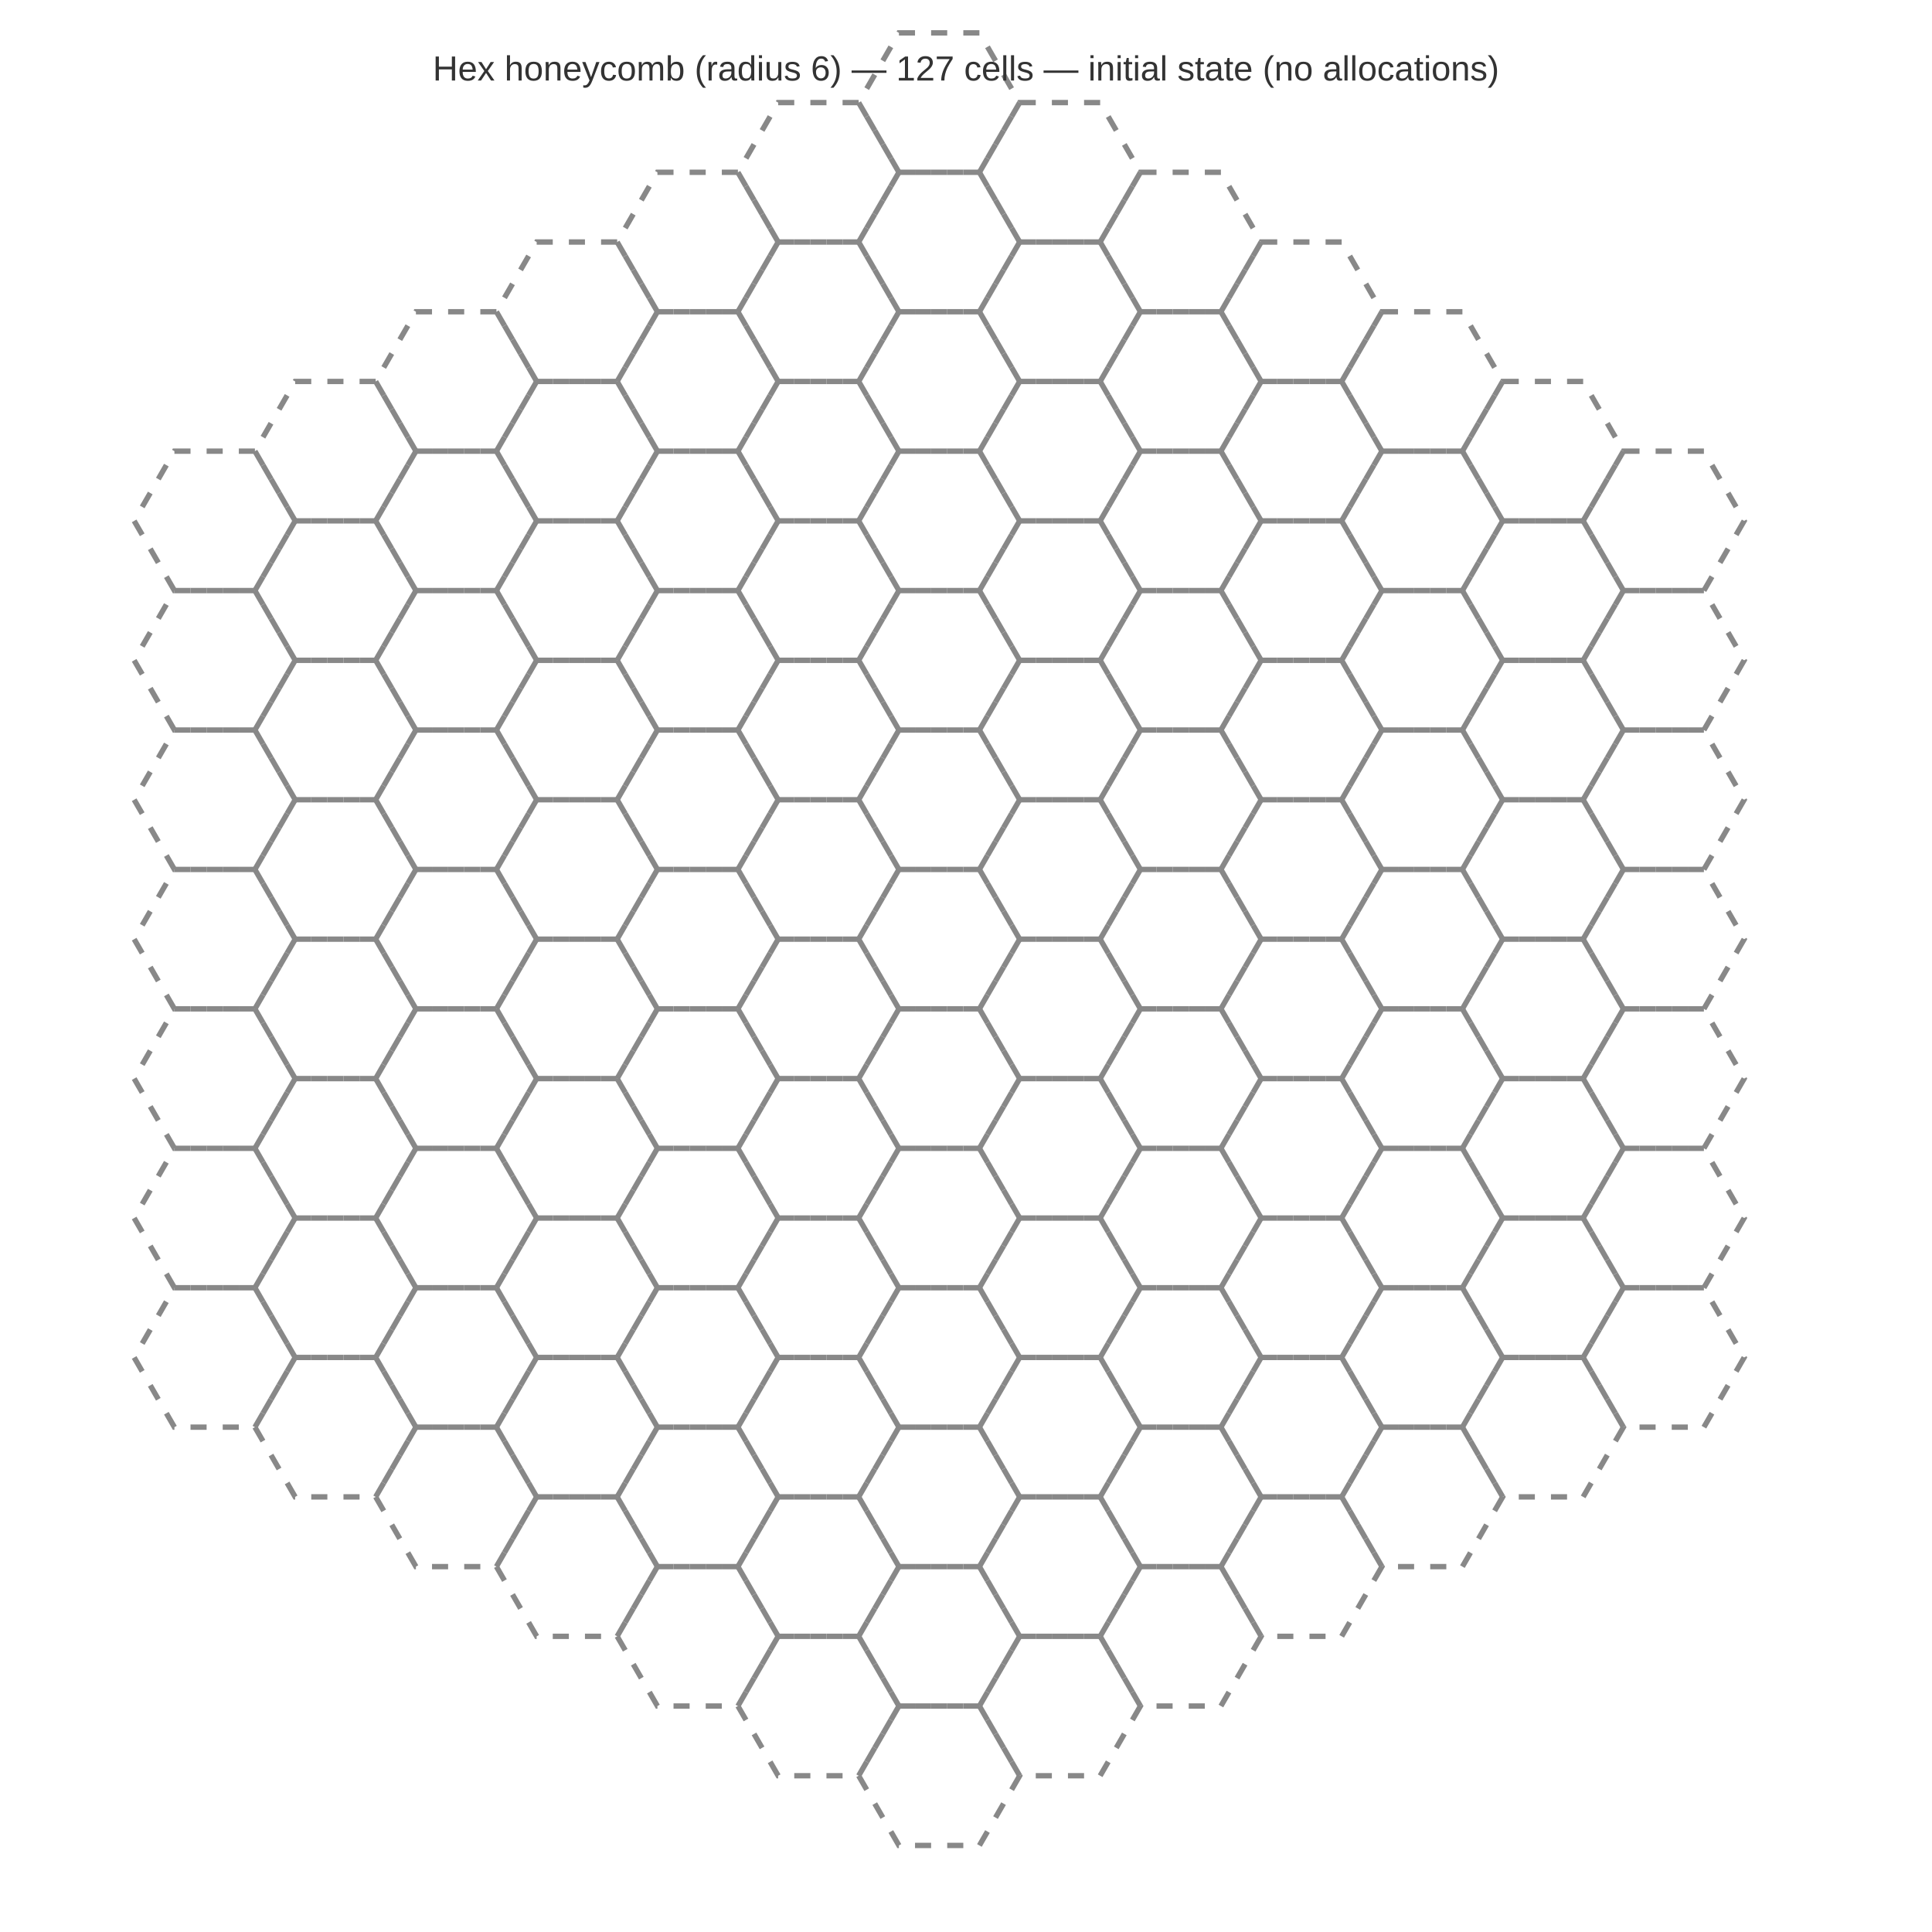
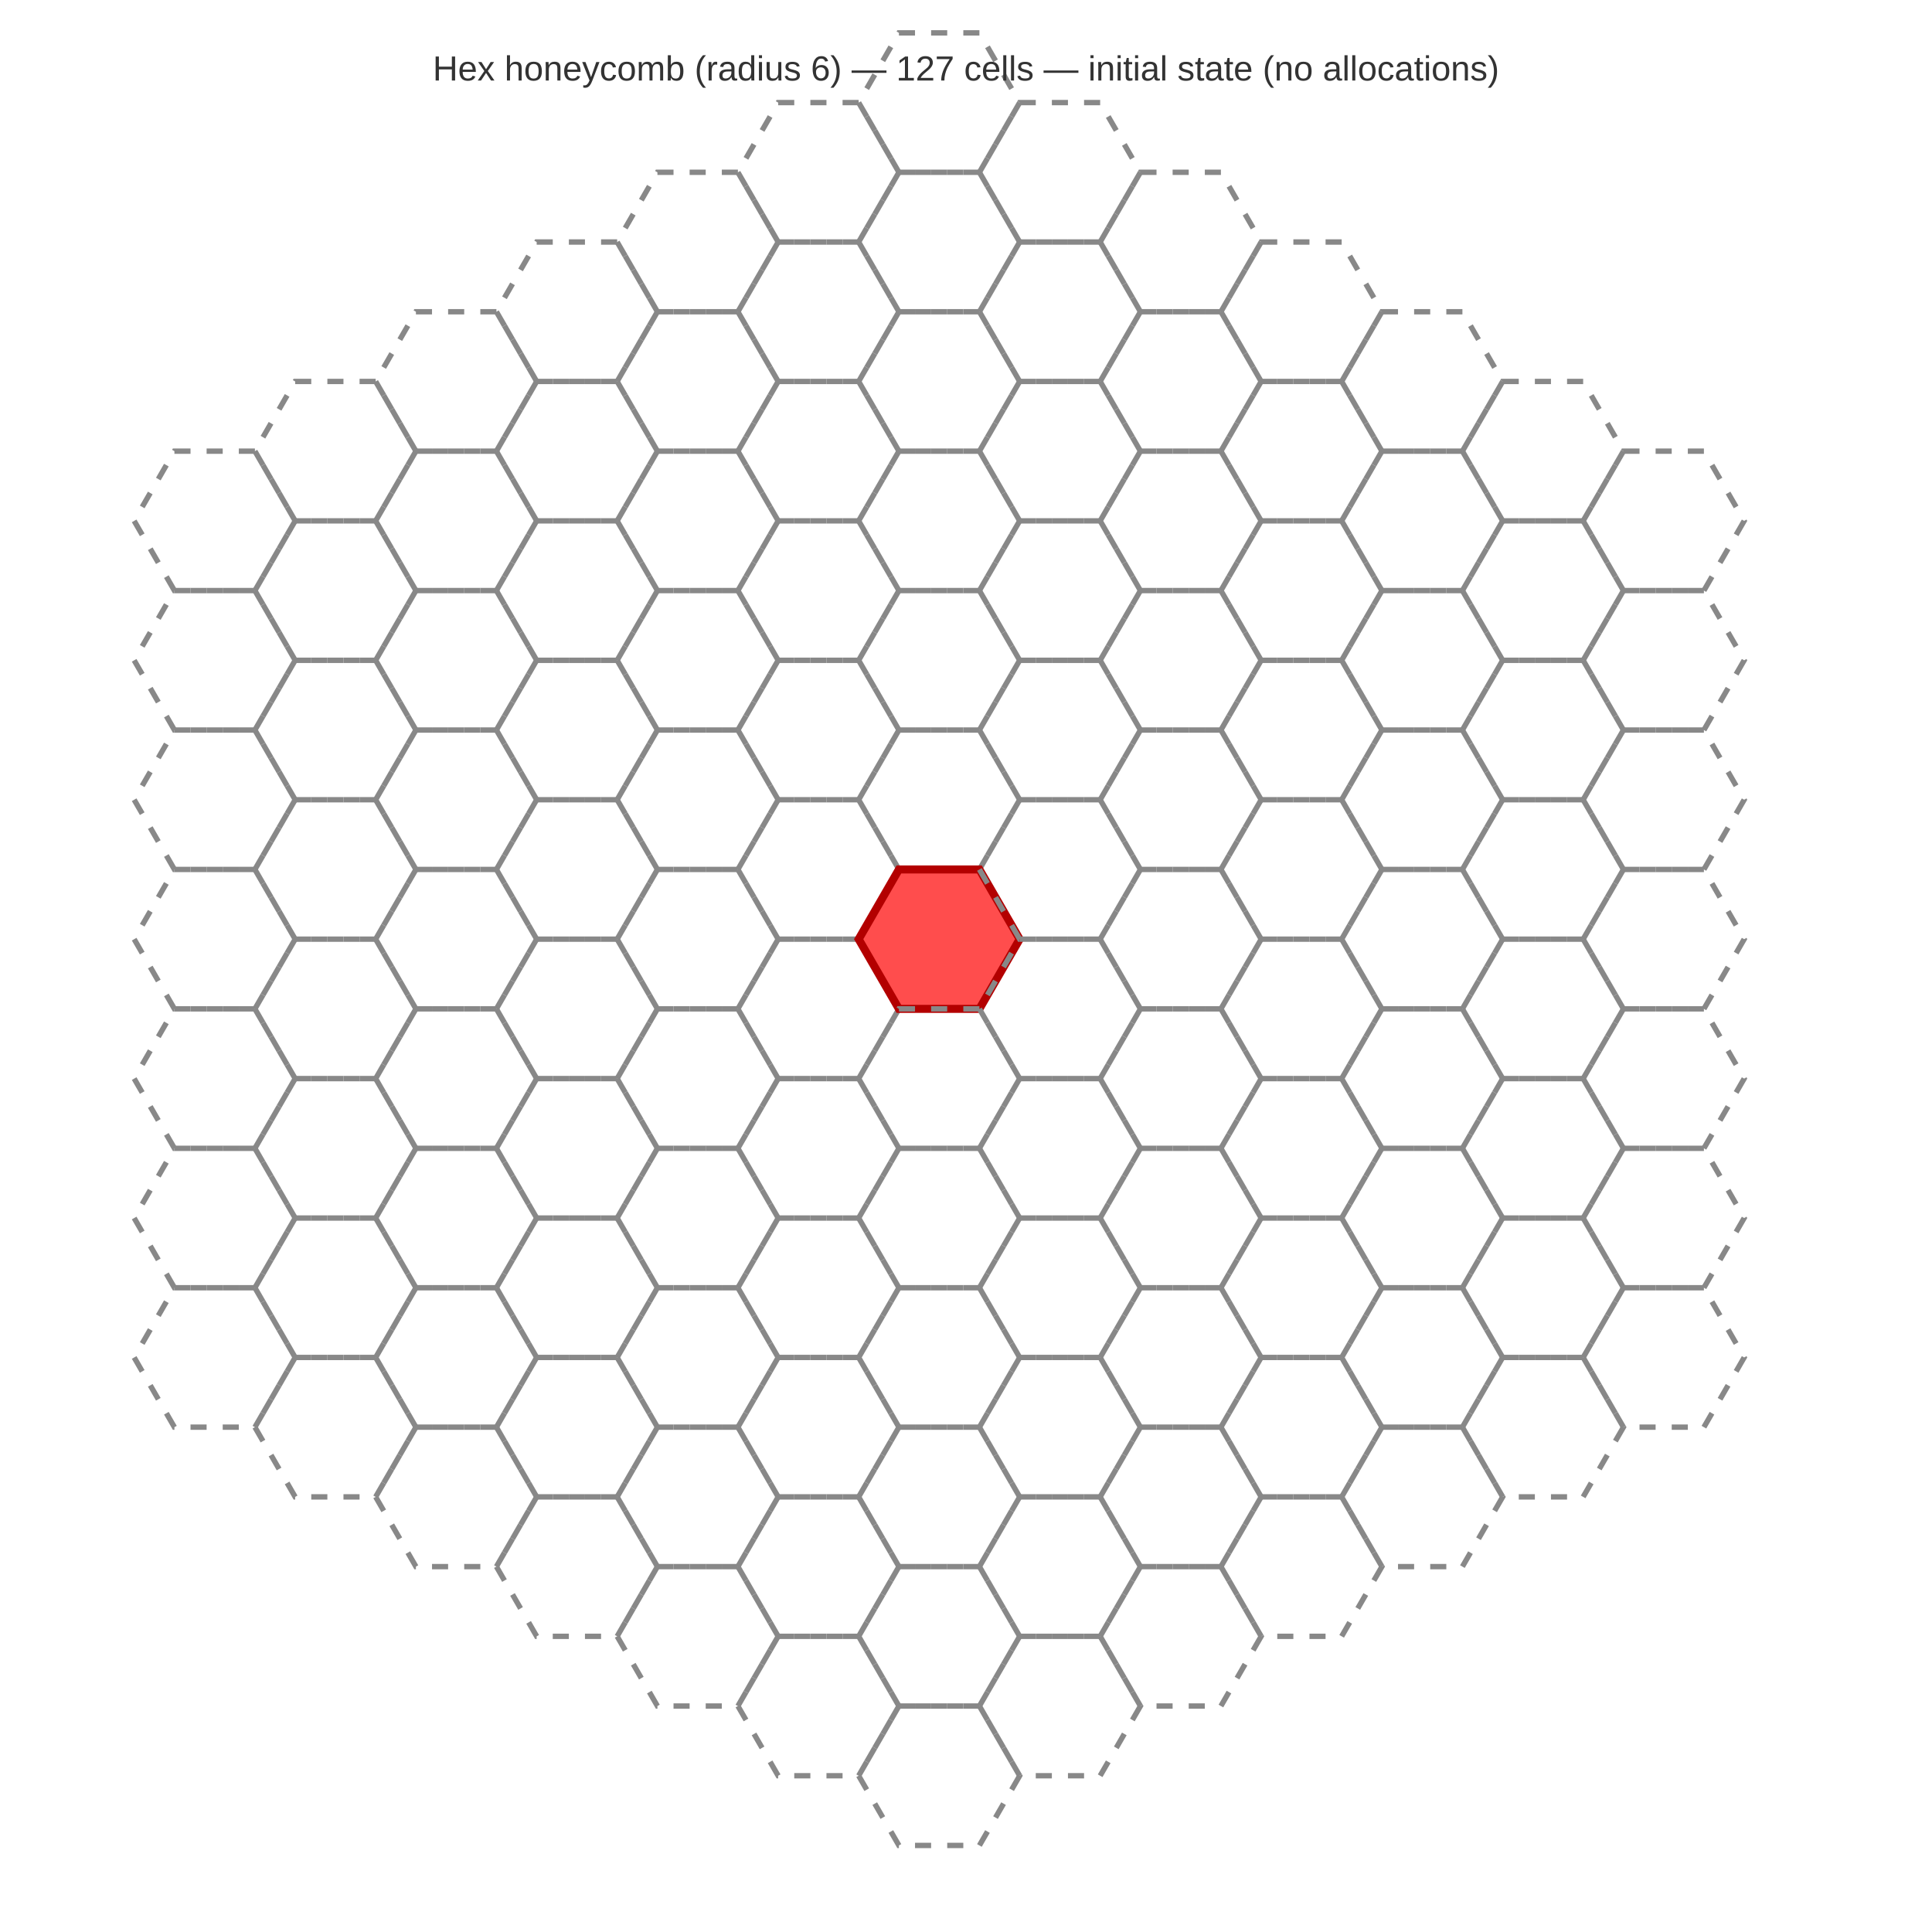
<svg xmlns="http://www.w3.org/2000/svg" width="720" height="720" viewBox="0 0 720 720">
  <style>
    .cell { fill: none; stroke: #888; stroke-width: 2; stroke-dasharray: 6 6; }
+     .active { fill: #ff4d4d; stroke: #b30000; stroke-width: 3; stroke-dasharray: none; }
+     .edge-selected { stroke: #222; stroke-width: 4; stroke-dasharray: none; }
    .label { font-family: Arial, sans-serif; font-size: 13px; fill: #333; }
  </style>
  <defs>
    <g id="hex-a30">
      <polygon points="30,0 15,25.981 -15,25.981 -30,0 -15,-25.981 15,-25.981" />
    </g>
  </defs>
  <g transform="translate(80,194.1155)">
    <use href="#hex-a30" class="cell" />
  </g>
  <g transform="translate(80,246.077)">
    <use href="#hex-a30" class="cell" />
  </g>
  <g transform="translate(80,298.0385)">
    <use href="#hex-a30" class="cell" />
  </g>
  <g transform="translate(80,350)">
    <use href="#hex-a30" class="cell" />
  </g>
  <g transform="translate(80,401.9615)">
    <use href="#hex-a30" class="cell" />
  </g>
  <g transform="translate(80,453.923)">
    <use href="#hex-a30" class="cell" />
  </g>
  <g transform="translate(80,505.8845)">
    <use href="#hex-a30" class="cell" />
  </g>
  <g transform="translate(125,168.1347)">
    <use href="#hex-a30" class="cell" />
  </g>
  <g transform="translate(125,220.0962)">
    <use href="#hex-a30" class="cell" />
  </g>
  <g transform="translate(125,272.0577)">
    <use href="#hex-a30" class="cell" />
  </g>
  <g transform="translate(125,324.0192)">
    <use href="#hex-a30" class="cell" />
  </g>
  <g transform="translate(125,375.9808)">
    <use href="#hex-a30" class="cell" />
  </g>
  <g transform="translate(125,427.9423)">
    <use href="#hex-a30" class="cell" />
  </g>
  <g transform="translate(125,479.9038)">
    <use href="#hex-a30" class="cell" />
  </g>
  <g transform="translate(125,531.8652)">
    <use href="#hex-a30" class="cell" />
  </g>
  <g transform="translate(170,142.154)">
    <use href="#hex-a30" class="cell" />
  </g>
  <g transform="translate(170,194.1155)">
    <use href="#hex-a30" class="cell" />
  </g>
  <g transform="translate(170,246.077)">
    <use href="#hex-a30" class="cell" />
  </g>
  <g transform="translate(170,298.0385)">
    <use href="#hex-a30" class="cell" />
  </g>
  <g transform="translate(170,350)">
    <use href="#hex-a30" class="cell" />
  </g>
  <g transform="translate(170,401.9615)">
    <use href="#hex-a30" class="cell" />
  </g>
  <g transform="translate(170,453.923)">
    <use href="#hex-a30" class="cell" />
  </g>
  <g transform="translate(170,505.8845)">
    <use href="#hex-a30" class="cell" />
  </g>
  <g transform="translate(170,557.846)">
    <use href="#hex-a30" class="cell" />
  </g>
  <g transform="translate(215,116.1732)">
    <use href="#hex-a30" class="cell" />
  </g>
  <g transform="translate(215,168.1347)">
    <use href="#hex-a30" class="cell" />
  </g>
  <g transform="translate(215,220.0962)">
    <use href="#hex-a30" class="cell" />
  </g>
  <g transform="translate(215,272.0577)">
    <use href="#hex-a30" class="cell" />
  </g>
  <g transform="translate(215,324.0192)">
    <use href="#hex-a30" class="cell" />
  </g>
  <g transform="translate(215,375.9808)">
    <use href="#hex-a30" class="cell" />
  </g>
  <g transform="translate(215,427.9423)">
    <use href="#hex-a30" class="cell" />
  </g>
  <g transform="translate(215,479.9038)">
    <use href="#hex-a30" class="cell" />
  </g>
  <g transform="translate(215,531.8652)">
    <use href="#hex-a30" class="cell" />
  </g>
  <g transform="translate(215,583.8267)">
    <use href="#hex-a30" class="cell" />
  </g>
  <g transform="translate(260,90.1925)">
    <use href="#hex-a30" class="cell" />
  </g>
  <g transform="translate(260,142.154)">
    <use href="#hex-a30" class="cell" />
  </g>
  <g transform="translate(260,194.1155)">
    <use href="#hex-a30" class="cell" />
  </g>
  <g transform="translate(260,246.077)">
    <use href="#hex-a30" class="cell" />
  </g>
  <g transform="translate(260,298.0385)">
    <use href="#hex-a30" class="cell" />
  </g>
  <g transform="translate(260,350)">
    <use href="#hex-a30" class="cell" />
  </g>
  <g transform="translate(260,401.9615)">
    <use href="#hex-a30" class="cell" />
  </g>
  <g transform="translate(260,453.923)">
    <use href="#hex-a30" class="cell" />
  </g>
  <g transform="translate(260,505.8845)">
    <use href="#hex-a30" class="cell" />
  </g>
  <g transform="translate(260,557.846)">
    <use href="#hex-a30" class="cell" />
  </g>
  <g transform="translate(260,609.8075)">
    <use href="#hex-a30" class="cell" />
  </g>
  <g transform="translate(305,64.21175)">
    <use href="#hex-a30" class="cell" />
  </g>
  <g transform="translate(305,116.1732)">
    <use href="#hex-a30" class="cell" />
  </g>
  <g transform="translate(305,168.1347)">
    <use href="#hex-a30" class="cell" />
  </g>
  <g transform="translate(305,220.0962)">
    <use href="#hex-a30" class="cell" />
  </g>
  <g transform="translate(305,272.0577)">
    <use href="#hex-a30" class="cell" />
  </g>
  <g transform="translate(305,324.0192)">
    <use href="#hex-a30" class="cell" />
  </g>
  <g transform="translate(305,375.9808)">
    <use href="#hex-a30" class="cell" />
  </g>
  <g transform="translate(305,427.9423)">
    <use href="#hex-a30" class="cell" />
  </g>
  <g transform="translate(305,479.9038)">
    <use href="#hex-a30" class="cell" />
  </g>
  <g transform="translate(305,531.8652)">
    <use href="#hex-a30" class="cell" />
  </g>
  <g transform="translate(305,583.8267)">
    <use href="#hex-a30" class="cell" />
  </g>
  <g transform="translate(305,635.7882)">
    <use href="#hex-a30" class="cell" />
  </g>
  <g transform="translate(350,38.231)">
    <use href="#hex-a30" class="cell" />
  </g>
  <g transform="translate(350,90.1925)">
    <use href="#hex-a30" class="cell" />
  </g>
  <g transform="translate(350,142.154)">
    <use href="#hex-a30" class="cell" />
  </g>
  <g transform="translate(350,194.1155)">
    <use href="#hex-a30" class="cell" />
  </g>
  <g transform="translate(350,246.077)">
    <use href="#hex-a30" class="cell" />
  </g>
  <g transform="translate(350,298.0385)">
    <use href="#hex-a30" class="cell" />
  </g>
  <g transform="translate(350,350)">
-     <use href="#hex-a30" class="cell" />
+     <use href="#hex-a30" class="active" />
  </g>
  <g transform="translate(350,401.9615)">
    <use href="#hex-a30" class="cell" />
  </g>
  <g transform="translate(350,453.923)">
    <use href="#hex-a30" class="cell" />
  </g>
  <g transform="translate(350,505.8845)">
    <use href="#hex-a30" class="cell" />
  </g>
  <g transform="translate(350,557.846)">
    <use href="#hex-a30" class="cell" />
  </g>
  <g transform="translate(350,609.8075)">
    <use href="#hex-a30" class="cell" />
  </g>
  <g transform="translate(350,661.769)">
    <use href="#hex-a30" class="cell" />
  </g>
  <g transform="translate(395,64.21175)">
    <use href="#hex-a30" class="cell" />
  </g>
  <g transform="translate(395,116.1732)">
    <use href="#hex-a30" class="cell" />
  </g>
  <g transform="translate(395,168.1347)">
    <use href="#hex-a30" class="cell" />
  </g>
  <g transform="translate(395,220.0962)">
    <use href="#hex-a30" class="cell" />
  </g>
  <g transform="translate(395,272.0577)">
    <use href="#hex-a30" class="cell" />
  </g>
  <g transform="translate(395,324.0192)">
    <use href="#hex-a30" class="cell" />
  </g>
  <g transform="translate(395,375.9808)">
    <use href="#hex-a30" class="cell" />
  </g>
  <g transform="translate(395,427.9423)">
    <use href="#hex-a30" class="cell" />
  </g>
  <g transform="translate(395,479.9038)">
    <use href="#hex-a30" class="cell" />
  </g>
  <g transform="translate(395,531.8652)">
    <use href="#hex-a30" class="cell" />
  </g>
  <g transform="translate(395,583.8267)">
    <use href="#hex-a30" class="cell" />
  </g>
  <g transform="translate(395,635.7882)">
    <use href="#hex-a30" class="cell" />
  </g>
  <g transform="translate(440,90.1925)">
    <use href="#hex-a30" class="cell" />
  </g>
  <g transform="translate(440,142.154)">
    <use href="#hex-a30" class="cell" />
  </g>
  <g transform="translate(440,194.1155)">
    <use href="#hex-a30" class="cell" />
  </g>
  <g transform="translate(440,246.077)">
    <use href="#hex-a30" class="cell" />
  </g>
  <g transform="translate(440,298.0385)">
    <use href="#hex-a30" class="cell" />
  </g>
  <g transform="translate(440,350)">
    <use href="#hex-a30" class="cell" />
  </g>
  <g transform="translate(440,401.9615)">
    <use href="#hex-a30" class="cell" />
  </g>
  <g transform="translate(440,453.923)">
    <use href="#hex-a30" class="cell" />
  </g>
  <g transform="translate(440,505.8845)">
    <use href="#hex-a30" class="cell" />
  </g>
  <g transform="translate(440,557.846)">
    <use href="#hex-a30" class="cell" />
  </g>
  <g transform="translate(440,609.8075)">
    <use href="#hex-a30" class="cell" />
  </g>
  <g transform="translate(485,116.1732)">
    <use href="#hex-a30" class="cell" />
  </g>
  <g transform="translate(485,168.1347)">
    <use href="#hex-a30" class="cell" />
  </g>
  <g transform="translate(485,220.0962)">
    <use href="#hex-a30" class="cell" />
  </g>
  <g transform="translate(485,272.0577)">
    <use href="#hex-a30" class="cell" />
  </g>
  <g transform="translate(485,324.0192)">
    <use href="#hex-a30" class="cell" />
  </g>
  <g transform="translate(485,375.9808)">
    <use href="#hex-a30" class="cell" />
  </g>
  <g transform="translate(485,427.9423)">
    <use href="#hex-a30" class="cell" />
  </g>
  <g transform="translate(485,479.9038)">
    <use href="#hex-a30" class="cell" />
  </g>
  <g transform="translate(485,531.8652)">
    <use href="#hex-a30" class="cell" />
  </g>
  <g transform="translate(485,583.8267)">
    <use href="#hex-a30" class="cell" />
  </g>
  <g transform="translate(530,142.154)">
    <use href="#hex-a30" class="cell" />
  </g>
  <g transform="translate(530,194.1155)">
    <use href="#hex-a30" class="cell" />
  </g>
  <g transform="translate(530,246.077)">
    <use href="#hex-a30" class="cell" />
  </g>
  <g transform="translate(530,298.0385)">
    <use href="#hex-a30" class="cell" />
  </g>
  <g transform="translate(530,350)">
    <use href="#hex-a30" class="cell" />
  </g>
  <g transform="translate(530,401.9615)">
    <use href="#hex-a30" class="cell" />
  </g>
  <g transform="translate(530,453.923)">
    <use href="#hex-a30" class="cell" />
  </g>
  <g transform="translate(530,505.8845)">
    <use href="#hex-a30" class="cell" />
  </g>
  <g transform="translate(530,557.846)">
    <use href="#hex-a30" class="cell" />
  </g>
  <g transform="translate(575,168.1347)">
    <use href="#hex-a30" class="cell" />
  </g>
  <g transform="translate(575,220.0962)">
    <use href="#hex-a30" class="cell" />
  </g>
  <g transform="translate(575,272.0577)">
    <use href="#hex-a30" class="cell" />
  </g>
  <g transform="translate(575,324.0192)">
    <use href="#hex-a30" class="cell" />
  </g>
  <g transform="translate(575,375.9808)">
    <use href="#hex-a30" class="cell" />
  </g>
  <g transform="translate(575,427.9423)">
    <use href="#hex-a30" class="cell" />
  </g>
  <g transform="translate(575,479.9038)">
    <use href="#hex-a30" class="cell" />
  </g>
  <g transform="translate(575,531.8652)">
    <use href="#hex-a30" class="cell" />
  </g>
  <g transform="translate(620,194.1155)">
    <use href="#hex-a30" class="cell" />
  </g>
  <g transform="translate(620,246.077)">
    <use href="#hex-a30" class="cell" />
  </g>
  <g transform="translate(620,298.0385)">
    <use href="#hex-a30" class="cell" />
  </g>
  <g transform="translate(620,350)">
    <use href="#hex-a30" class="cell" />
  </g>
  <g transform="translate(620,401.9615)">
    <use href="#hex-a30" class="cell" />
  </g>
  <g transform="translate(620,453.923)">
    <use href="#hex-a30" class="cell" />
  </g>
  <g transform="translate(620,505.8845)">
    <use href="#hex-a30" class="cell" />
  </g>
  <text x="360" y="30" text-anchor="middle" class="label">Hex honeycomb (radius 6) — 127 cells — initial state (no allocations)</text>
</svg>
